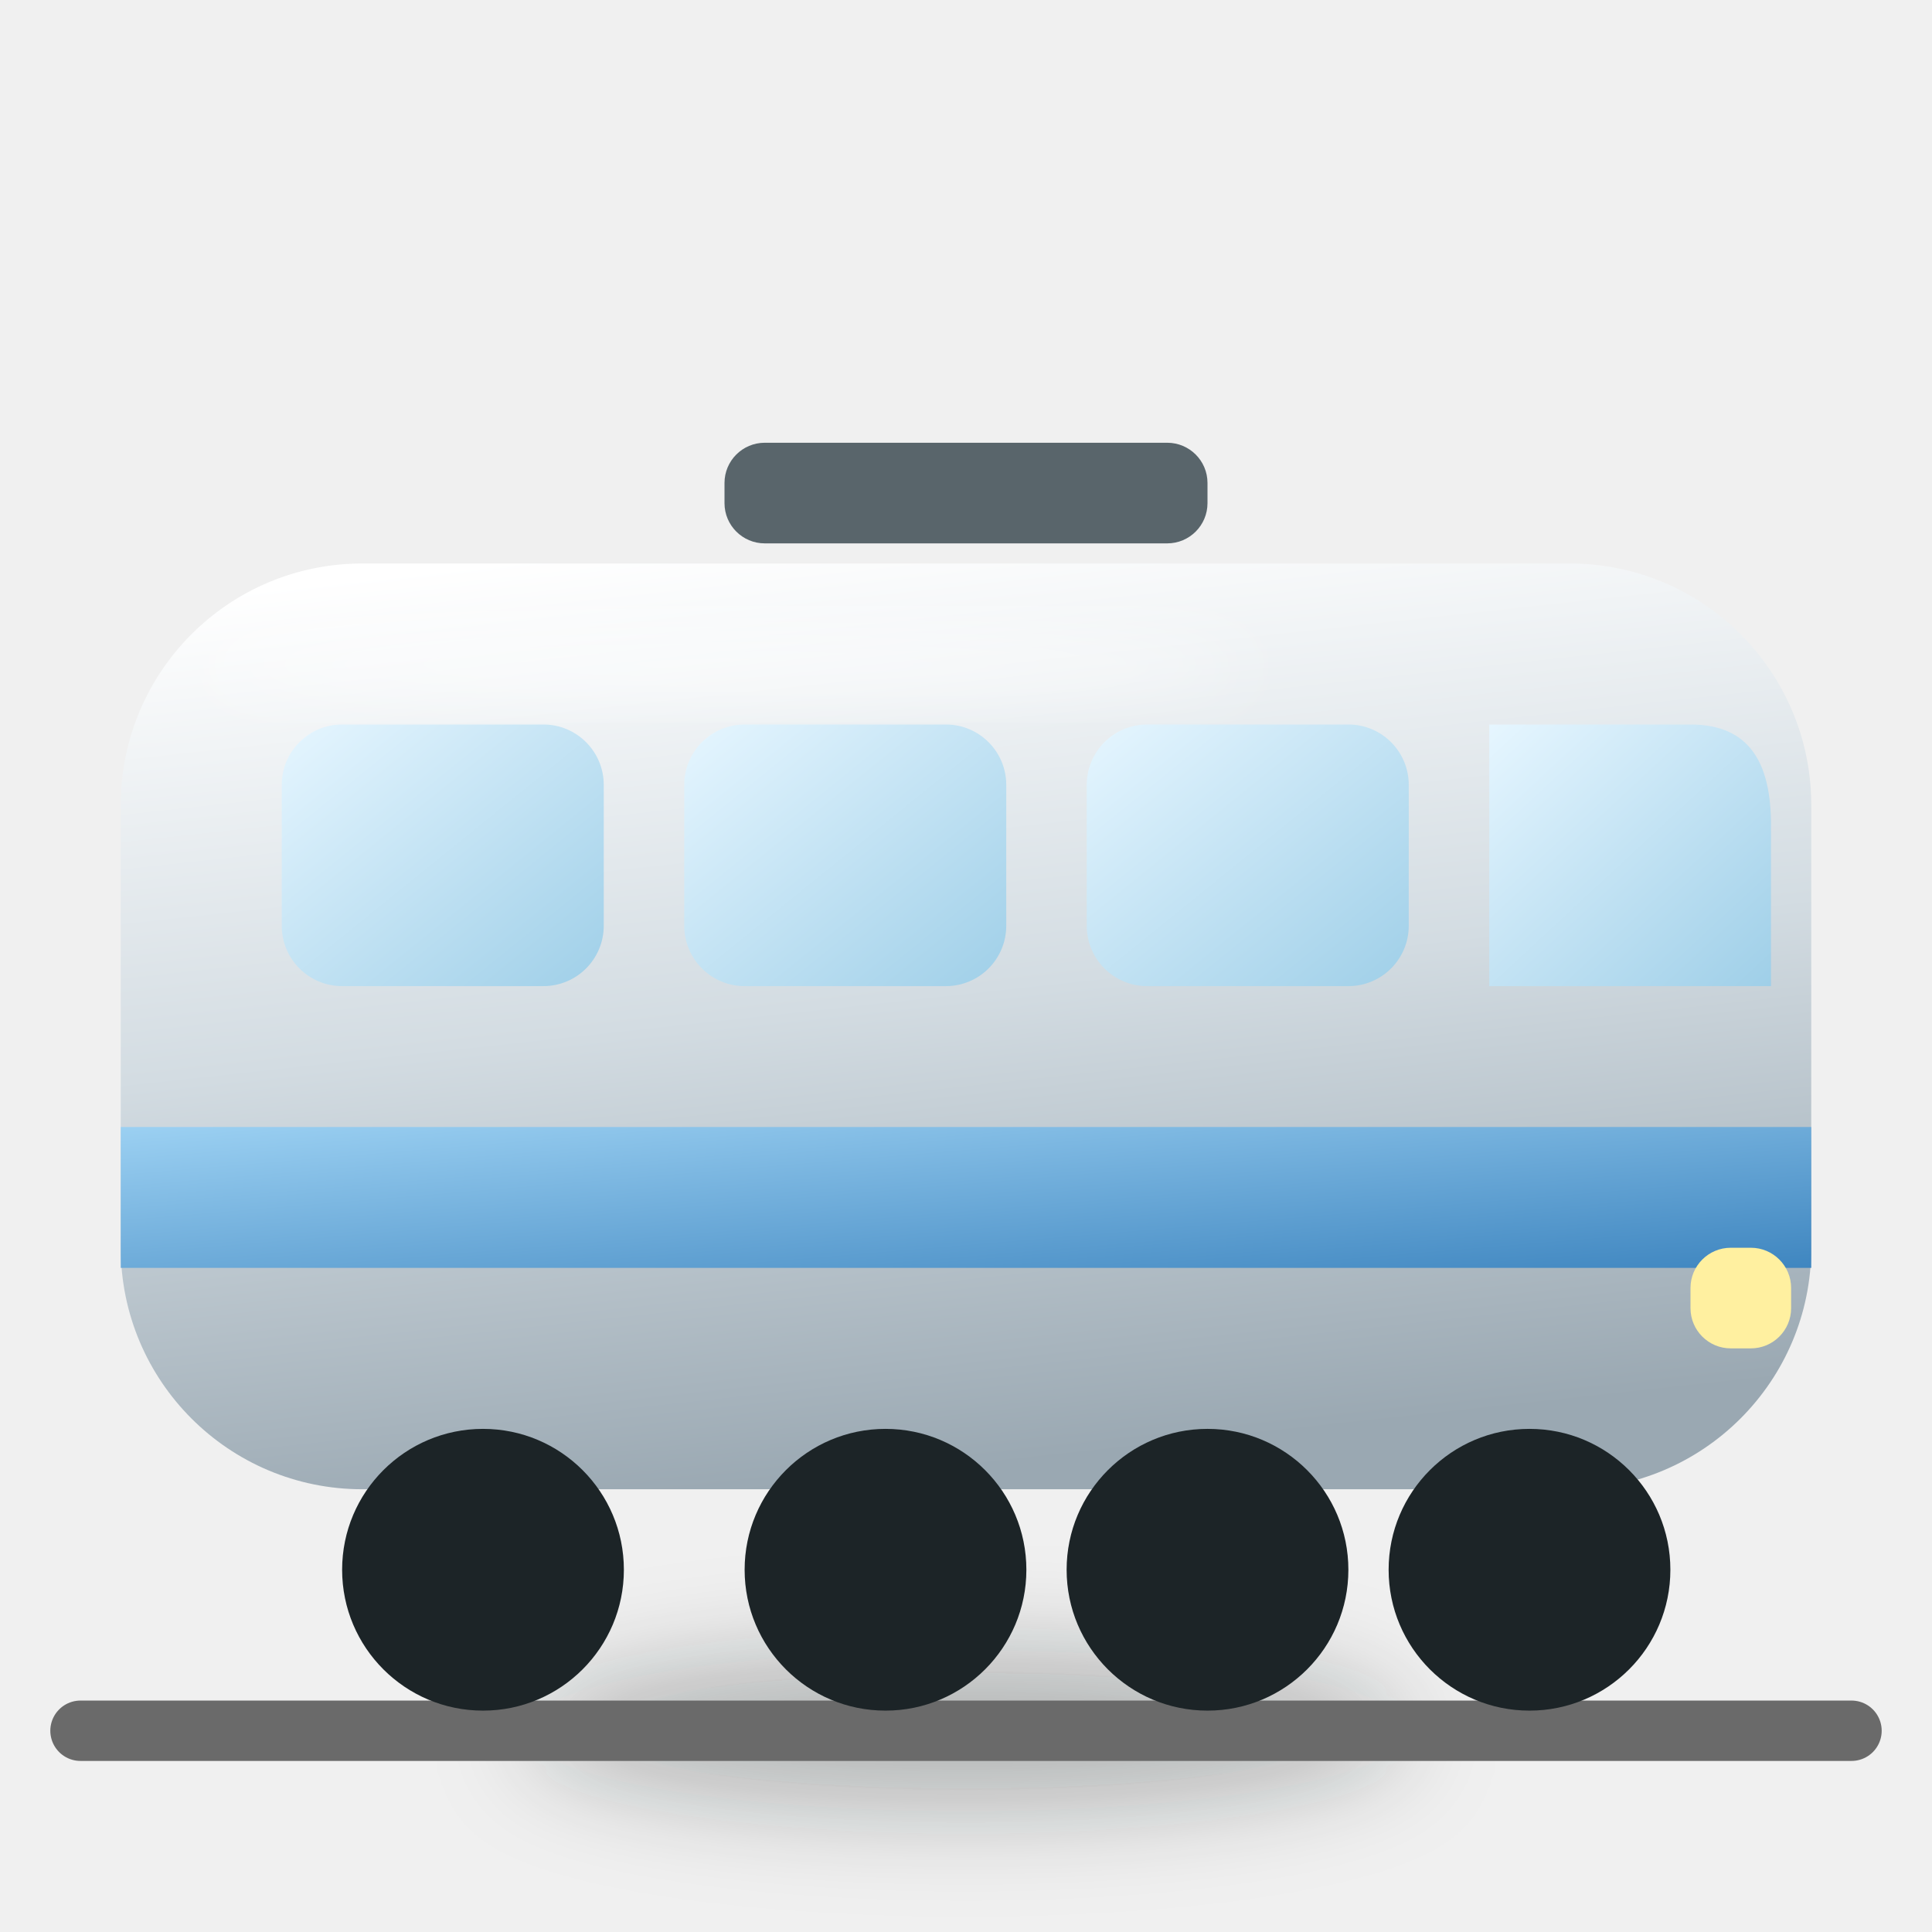
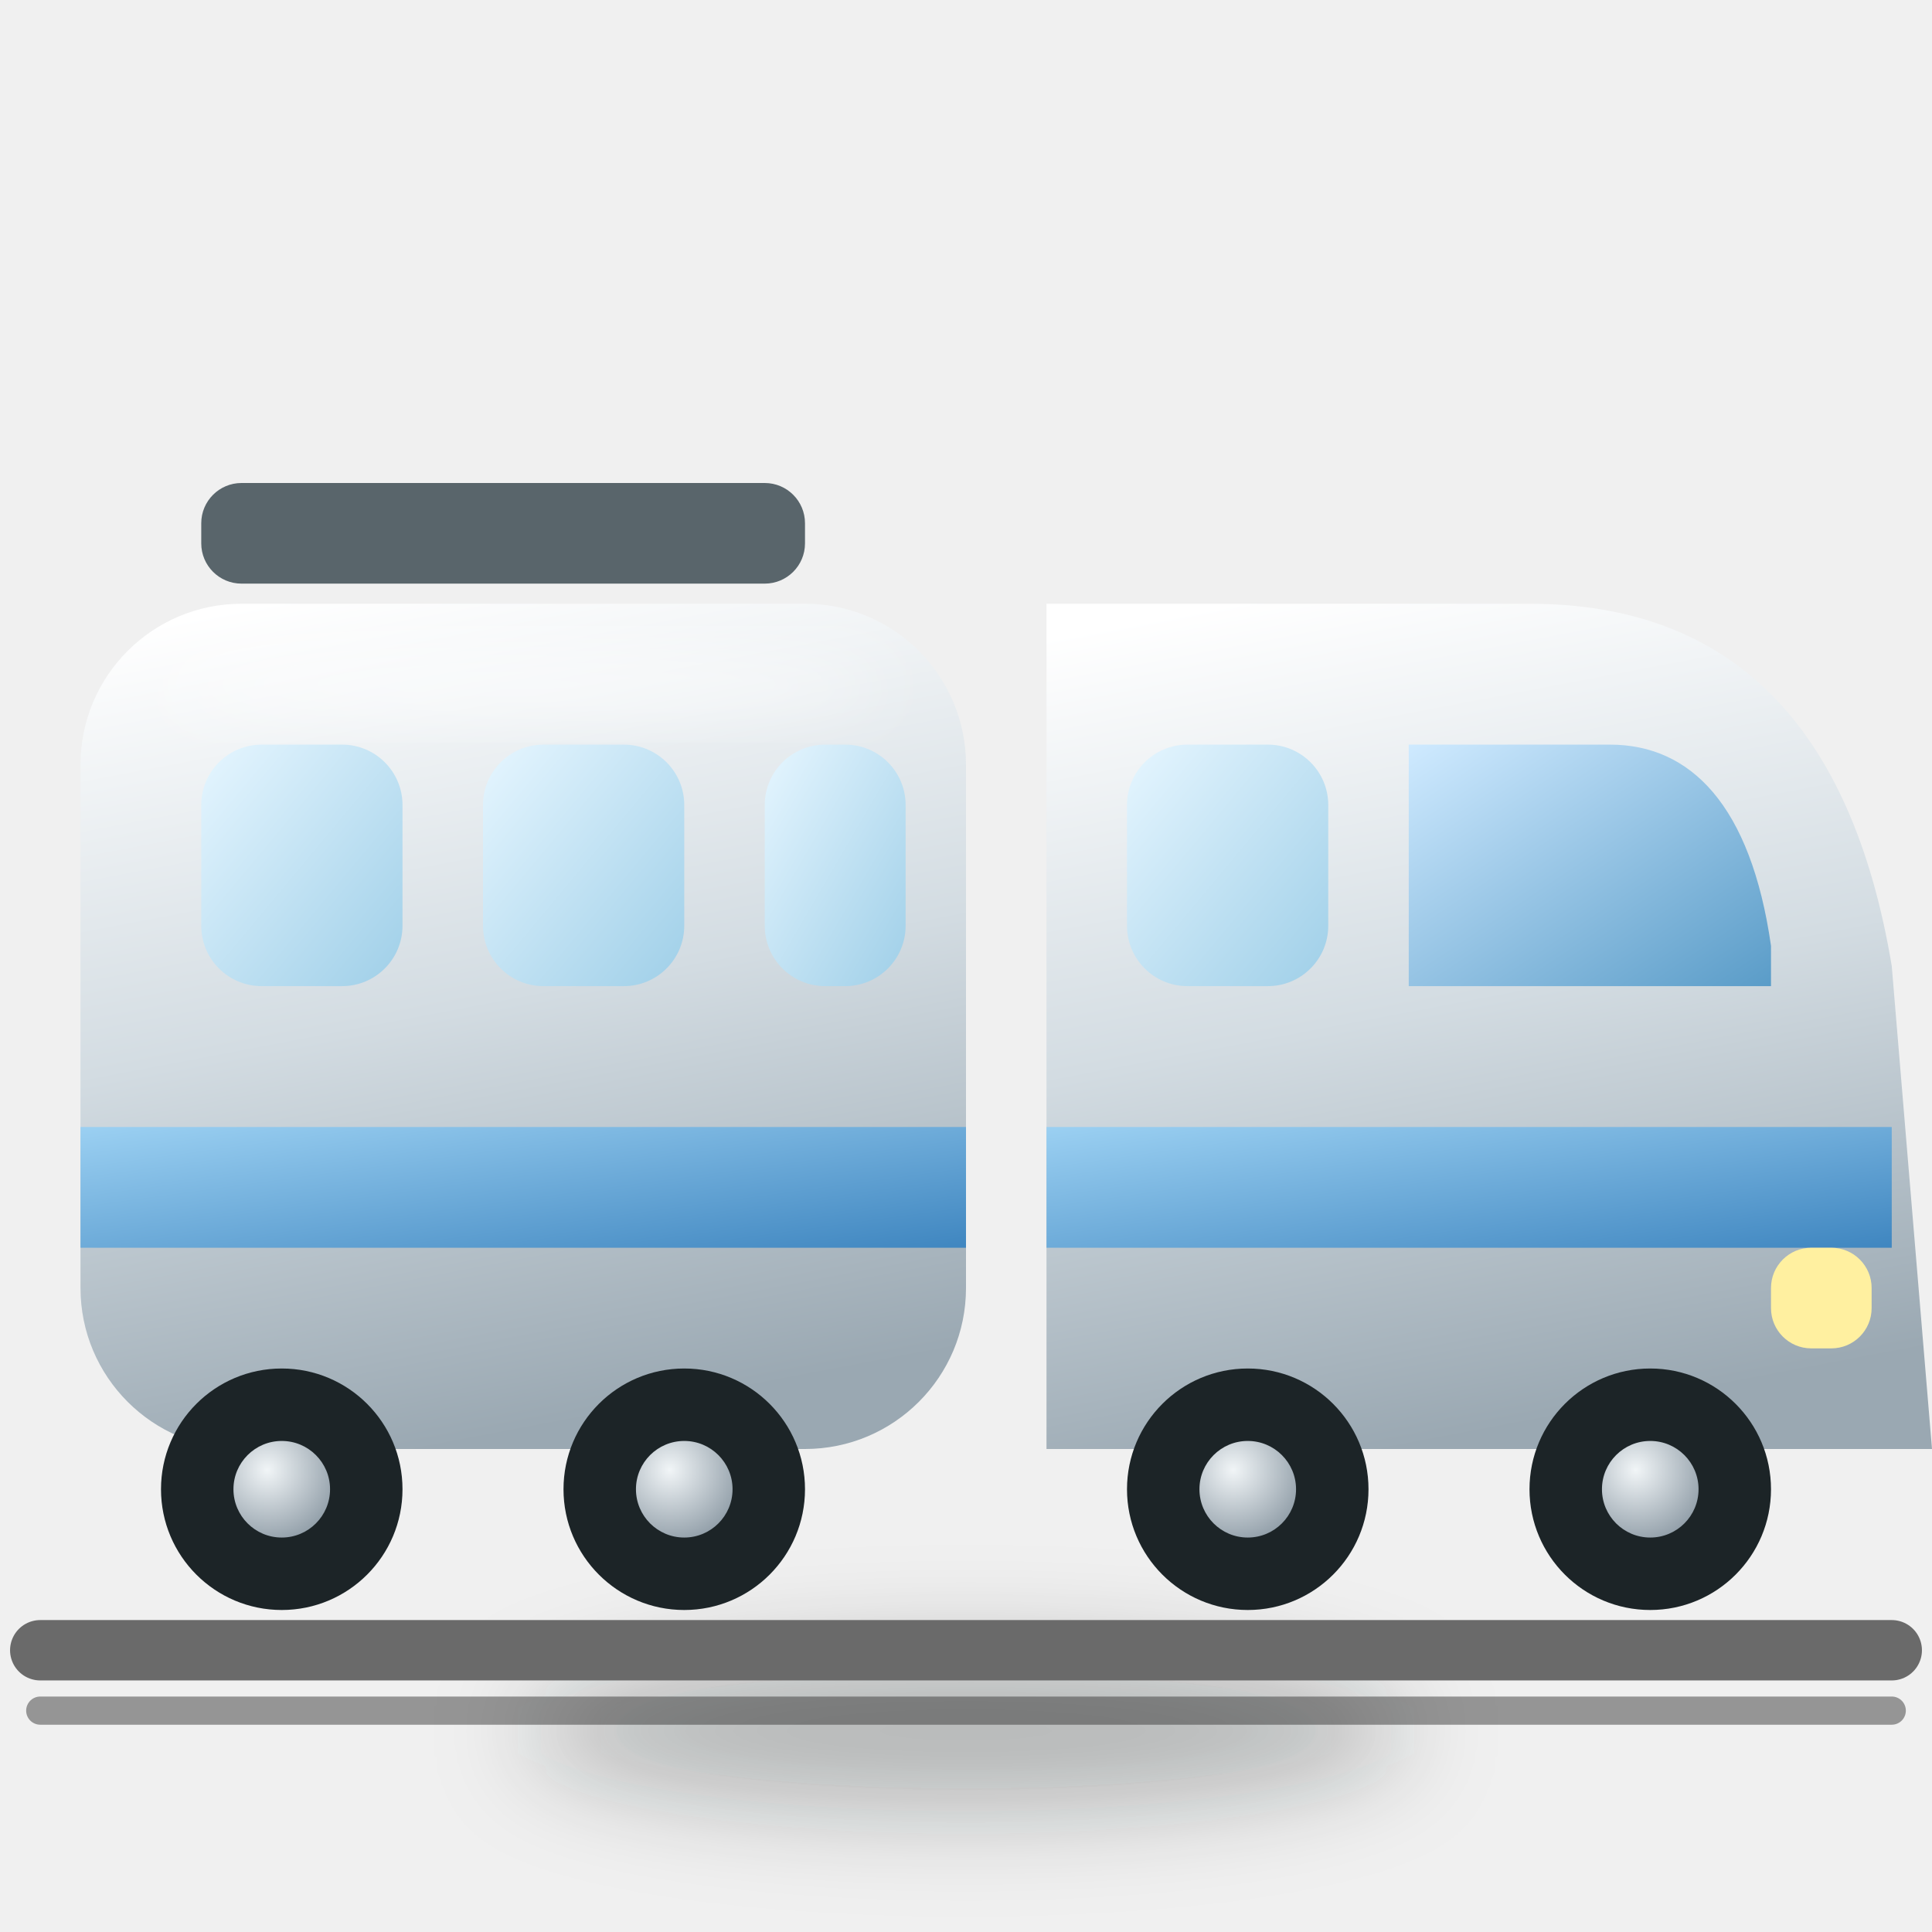
<svg xmlns="http://www.w3.org/2000/svg" viewBox="0 0 96 96" width="96" height="96" role="img">
  <defs>
    <filter id="kb" x="-30%" y="-30%" width="160%" height="160%">
      <feGaussianBlur stdDeviation="1.6" />
    </filter>
    <filter id="kb2" x="-30%" y="-80%" width="160%" height="260%">
      <feGaussianBlur stdDeviation="2.4" />
    </filter>
    <linearGradient id="train0" x1="0.2" y1="0" x2="0.4" y2="1">
      <stop offset="0" stop-color="#ffffff" />
      <stop offset="0.5" stop-color="#d3dce2" />
      <stop offset="1" stop-color="#9aa8b2" />
    </linearGradient>
-     <linearGradient id="train1" x1="0" y1="0" x2="1" y2="1">
+     <linearGradient id="train1" x1="0.2" y1="0" x2="0.4" y2="1">
+       <stop offset="0" stop-color="#ffffff" />
+       <stop offset="0.5" stop-color="#d3dce2" />
+       <stop offset="1" stop-color="#9aa8b2" />
+     </linearGradient>
+     <linearGradient id="train2" x1="0" y1="0" x2="1" y2="1">
      <stop offset="0" stop-color="#9bd0f2" />
      <stop offset="1" stop-color="#3f86c0" />
    </linearGradient>
-     <linearGradient id="train2" x1="0" y1="0" x2="1" y2="1">
-       <stop offset="0" stop-color="#e6f6ff" />
-       <stop offset="1" stop-color="#9fcfe8" />
-     </linearGradient>
    <linearGradient id="train3" x1="0" y1="0" x2="1" y2="1">
-       <stop offset="0" stop-color="#e6f6ff" />
-       <stop offset="1" stop-color="#9fcfe8" />
+       <stop offset="0" stop-color="#9bd0f2" />
+       <stop offset="1" stop-color="#3f86c0" />
    </linearGradient>
    <linearGradient id="train4" x1="0" y1="0" x2="1" y2="1">
      <stop offset="0" stop-color="#e6f6ff" />
      <stop offset="1" stop-color="#9fcfe8" />
    </linearGradient>
    <linearGradient id="train5" x1="0" y1="0" x2="1" y2="1">
      <stop offset="0" stop-color="#e6f6ff" />
      <stop offset="1" stop-color="#9fcfe8" />
    </linearGradient>
+     <linearGradient id="train6" x1="0" y1="0" x2="1" y2="1">
+       <stop offset="0" stop-color="#e6f6ff" />
+       <stop offset="1" stop-color="#9fcfe8" />
+     </linearGradient>
+     <linearGradient id="train7" x1="0" y1="0" x2="1" y2="1">
+       <stop offset="0" stop-color="#e6f6ff" />
+       <stop offset="1" stop-color="#9fcfe8" />
+     </linearGradient>
+     <linearGradient id="train8" x1="0" y1="0" x2="1" y2="1">
+       <stop offset="0" stop-color="#cfeaff" />
+       <stop offset="1" stop-color="#5a9cc8" />
+     </linearGradient>
+     <radialGradient id="train9" cx="0.35" cy="0.3" r="0.85">
+       <stop offset="0" stop-color="#f1f5f7" />
+       <stop offset="1" stop-color="#8795a0" />
+     </radialGradient>
+     <radialGradient id="train10" cx="0.35" cy="0.3" r="0.85">
+       <stop offset="0" stop-color="#f1f5f7" />
+       <stop offset="1" stop-color="#8795a0" />
+     </radialGradient>
+     <radialGradient id="train11" cx="0.35" cy="0.3" r="0.85">
+       <stop offset="0" stop-color="#f1f5f7" />
+       <stop offset="1" stop-color="#8795a0" />
+     </radialGradient>
+     <radialGradient id="train12" cx="0.35" cy="0.3" r="0.85">
+       <stop offset="0" stop-color="#f1f5f7" />
+       <stop offset="1" stop-color="#8795a0" />
+     </radialGradient>
  </defs>
  <ellipse cx="48" cy="86" rx="22" ry="4" fill="#0b1512" opacity=".26" filter="url(#kb2)" />
-   <path d="M4 86h88" fill="none" stroke="#6a6a6a" stroke-width="3" stroke-linecap="round" stroke-linejoin="round" />
-   <rect x="6" y="28" width="84" height="46" rx="12" fill="url(#train0)" />
-   <rect x="6" y="56" width="84" height="7" rx="0" fill="url(#train1)" />
-   <rect x="14" y="36" width="16" height="13" rx="3" fill="url(#train2)" />
-   <rect x="34" y="36" width="16" height="13" rx="3" fill="url(#train3)" />
-   <rect x="54" y="36" width="16" height="13" rx="3" fill="url(#train4)" />
-   <path d="M74 36h10c3 0 4 2 4 5v8H74z" fill="url(#train5)" />
-   <rect x="84" y="62" width="5" height="5" rx="2" fill="#fff0a0" />
-   <circle cx="24" cy="78" r="7" fill="#1c2427" />
-   <circle cx="44" cy="78" r="7" fill="#1c2427" />
-   <circle cx="60" cy="78" r="7" fill="#1c2427" />
-   <circle cx="76" cy="78" r="7" fill="#1c2427" />
-   <rect x="36" y="22" width="24" height="5" rx="2" fill="#59656b" />
-   <ellipse cx="36" cy="33" rx="26" ry="1.8" fill="#fff" opacity="0.55" filter="url(#kb)" transform="rotate(0 36 33)" />
+   <path d="M2 82h92" fill="none" stroke="#6a6a6a" stroke-width="3" stroke-linecap="round" stroke-linejoin="round" />
+   <path d="M2 85h92" fill="none" stroke="#3a3a3a" stroke-width="1.4" stroke-linecap="round" stroke-linejoin="round" opacity="0.5" />
+   <rect x="4" y="30" width="44" height="42" rx="8" fill="url(#train0)" />
+   <path d="M52 30h24c10 0 16 6 18 18l2 24H52z" fill="url(#train1)" />
+   <rect x="4" y="56" width="44" height="6" rx="0" fill="url(#train2)" />
+   <rect x="52" y="56" width="42" height="6" rx="0" fill="url(#train3)" />
+   <rect x="10" y="37" width="10" height="12" rx="3" fill="url(#train4)" />
+   <rect x="24" y="37" width="10" height="12" rx="3" fill="url(#train5)" />
+   <rect x="38" y="37" width="7" height="12" rx="3" fill="url(#train6)" />
+   <rect x="56" y="37" width="10" height="12" rx="3" fill="url(#train7)" />
+   <path d="M70 37h10c4 0 7 3 8 10v2H70z" fill="url(#train8)" />
+   <rect x="88" y="62" width="5" height="5" rx="2" fill="#fff0a0" />
+   <rect x="10" y="24" width="30" height="5" rx="2" fill="#59656b" />
+   <circle cx="14" cy="74" r="6" fill="#1c2427" />
+   <circle cx="34" cy="74" r="6" fill="#1c2427" />
+   <circle cx="62" cy="74" r="6" fill="#1c2427" />
+   <circle cx="82" cy="74" r="6" fill="#1c2427" />
+   <circle cx="14" cy="74" r="2.4" fill="url(#train9)" />
+   <circle cx="34" cy="74" r="2.4" fill="url(#train10)" />
+   <circle cx="62" cy="74" r="2.4" fill="url(#train11)" />
+   <circle cx="82" cy="74" r="2.4" fill="url(#train12)" />
+   <ellipse cx="26" cy="34" rx="18" ry="1.8" fill="#fff" opacity="0.55" filter="url(#kb)" transform="rotate(0 26 34)" />
</svg>
